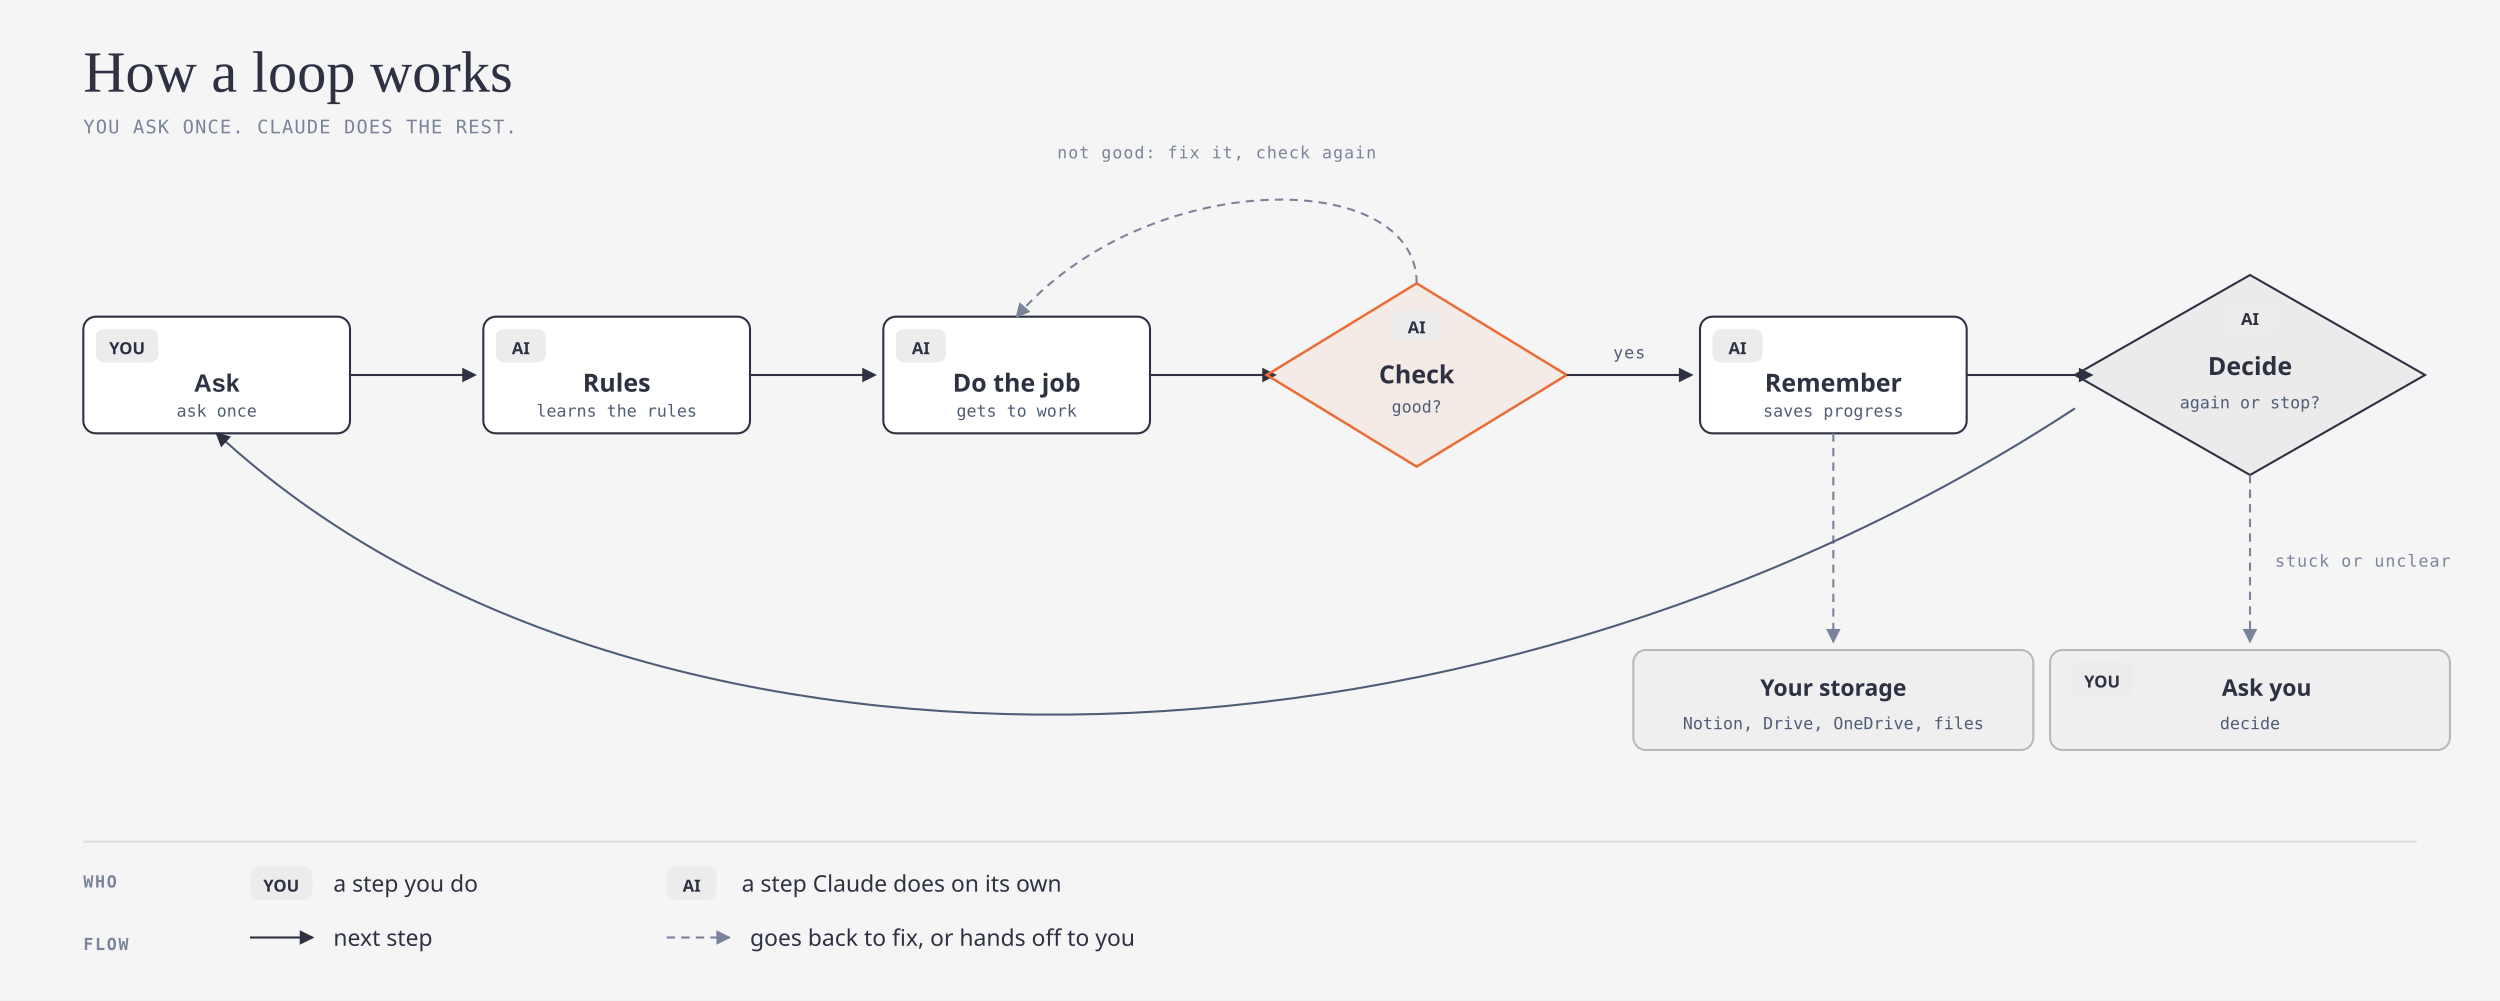
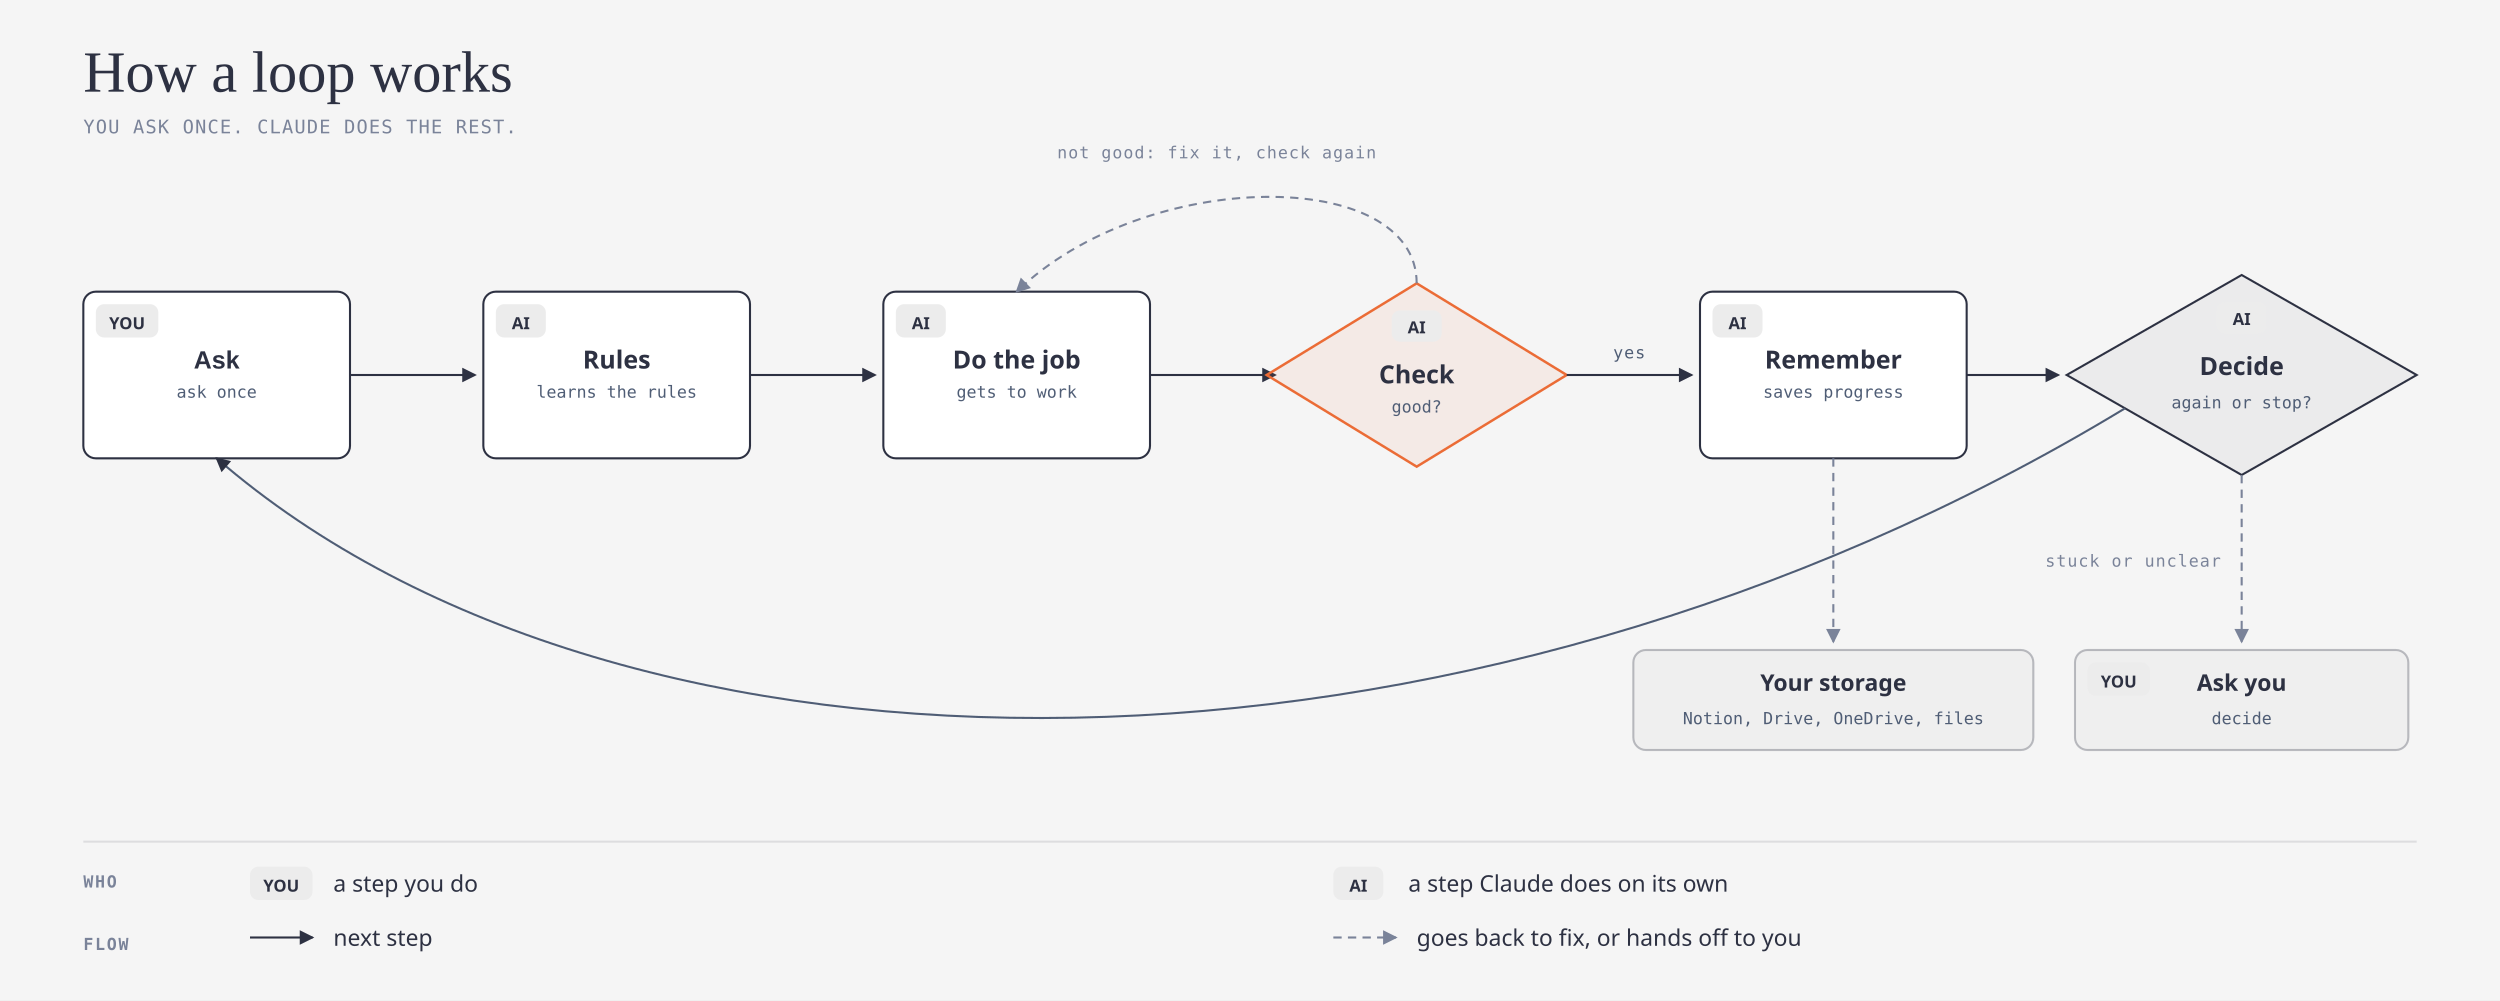
<svg xmlns="http://www.w3.org/2000/svg" viewBox="0 0 1200 480" role="img" aria-labelledby="title desc">
  <defs>
    <marker id="arrow" viewBox="0 0 8 8" refX="7" refY="4" markerWidth="7" markerHeight="7" orient="auto-start-reverse">
      <path d="M0,0 L8,4 L0,8 z" fill="#2d3142" />
    </marker>
    <marker id="arrowMuted" viewBox="0 0 8 8" refX="7" refY="4" markerWidth="7" markerHeight="7" orient="auto-start-reverse">
      <path d="M0,0 L8,4 L0,8 z" fill="#7a8399" />
    </marker>
  </defs>
  <rect x="0" y="0" width="1200" height="480" fill="#f5f5f5" />
  <text x="40" y="44" font-family="'Instrument Serif', Georgia, 'Times New Roman', serif" font-size="28" fill="#2d3142">How a loop works</text>
  <text x="40" y="64" font-family="'Geist Mono', ui-monospace, 'SFMono-Regular', Menlo, monospace" font-size="9" letter-spacing="0.06em" fill="#7a8399">YOU ASK ONCE. CLAUDE DOES THE REST.</text>
-   <rect x="40" y="152" width="128" height="56" rx="6" fill="#ffffff" stroke="#2d3142" stroke-width="1" />
-   <rect x="46" y="158" width="30" height="16" rx="4" fill="#ececec" />
-   <text x="61" y="170" text-anchor="middle" font-family="Geist, sans-serif" font-size="8" font-weight="600" fill="#2d3142">YOU</text>
-   <text x="104" y="188" text-anchor="middle" font-family="Geist, -apple-system, 'Helvetica Neue', Arial, sans-serif" font-size="12" font-weight="600" fill="#2d3142">Ask</text>
-   <text x="104" y="200" text-anchor="middle" font-family="'Geist Mono', ui-monospace, monospace" font-size="8" fill="#4f5d75">ask once</text>
+   <rect x="40" y="140" width="128" height="80" rx="6" fill="#ffffff" stroke="#2d3142" stroke-width="1" />
+   <rect x="46" y="146" width="30" height="16" rx="4" fill="#ececec" />
+   <text x="61" y="158" text-anchor="middle" font-family="Geist, sans-serif" font-size="8" font-weight="600" fill="#2d3142">YOU</text>
+   <text x="104" y="176.9" text-anchor="middle" font-family="Geist, -apple-system, 'Helvetica Neue', Arial, sans-serif" font-size="12" font-weight="600" fill="#2d3142">Ask</text>
+   <text x="104" y="190.9" text-anchor="middle" font-family="'Geist Mono', ui-monospace, monospace" font-size="8" fill="#4f5d75">ask once</text>
  <line x1="168" y1="180" x2="228" y2="180" stroke="#2d3142" stroke-width="1" marker-end="url(#arrow)" />
-   <rect x="232" y="152" width="128" height="56" rx="6" fill="#ffffff" stroke="#2d3142" stroke-width="1" />
-   <rect x="238" y="158" width="24" height="16" rx="4" fill="#ececec" />
-   <text x="250" y="170" text-anchor="middle" font-family="Geist, sans-serif" font-size="8" font-weight="600" fill="#2d3142">AI</text>
-   <text x="296" y="188" text-anchor="middle" font-family="Geist, sans-serif" font-size="12" font-weight="600" fill="#2d3142">Rules</text>
-   <text x="296" y="200" text-anchor="middle" font-family="'Geist Mono', monospace" font-size="8" fill="#4f5d75">learns the rules</text>
+   <rect x="232" y="140" width="128" height="80" rx="6" fill="#ffffff" stroke="#2d3142" stroke-width="1" />
+   <rect x="238" y="146" width="24" height="16" rx="4" fill="#ececec" />
+   <text x="250" y="158" text-anchor="middle" font-family="Geist, sans-serif" font-size="8" font-weight="600" fill="#2d3142">AI</text>
+   <text x="296" y="176.9" text-anchor="middle" font-family="Geist, sans-serif" font-size="12" font-weight="600" fill="#2d3142">Rules</text>
+   <text x="296" y="190.9" text-anchor="middle" font-family="'Geist Mono', monospace" font-size="8" fill="#4f5d75">learns the rules</text>
  <line x1="360" y1="180" x2="420" y2="180" stroke="#2d3142" stroke-width="1" marker-end="url(#arrow)" />
-   <rect x="424" y="152" width="128" height="56" rx="6" fill="#ffffff" stroke="#2d3142" stroke-width="1" />
-   <rect x="430" y="158" width="24" height="16" rx="4" fill="#ececec" />
-   <text x="442" y="170" text-anchor="middle" font-family="Geist, sans-serif" font-size="8" font-weight="600" fill="#2d3142">AI</text>
-   <text x="488" y="188" text-anchor="middle" font-family="Geist, sans-serif" font-size="12" font-weight="600" fill="#2d3142">Do the job</text>
-   <text x="488" y="200" text-anchor="middle" font-family="'Geist Mono', monospace" font-size="8" fill="#4f5d75">gets to work</text>
+   <rect x="424" y="140" width="128" height="80" rx="6" fill="#ffffff" stroke="#2d3142" stroke-width="1" />
+   <rect x="430" y="146" width="24" height="16" rx="4" fill="#ececec" />
+   <text x="442" y="158" text-anchor="middle" font-family="Geist, sans-serif" font-size="8" font-weight="600" fill="#2d3142">AI</text>
+   <text x="488" y="176.9" text-anchor="middle" font-family="Geist, sans-serif" font-size="12" font-weight="600" fill="#2d3142">Do the job</text>
+   <text x="488" y="190.9" text-anchor="middle" font-family="'Geist Mono', monospace" font-size="8" fill="#4f5d75">gets to work</text>
  <line x1="552" y1="180" x2="612" y2="180" stroke="#2d3142" stroke-width="1" marker-end="url(#arrow)" />
  <polygon points="680,136 752,180 680,224 608,180" fill="rgba(235,108,54,0.08)" stroke="#eb6c36" stroke-width="1.2" />
  <rect x="668" y="149" width="24" height="15" rx="4" fill="#ececec" />
  <text x="680" y="160" text-anchor="middle" font-family="Geist, sans-serif" font-size="8" font-weight="600" fill="#2d3142">AI</text>
  <text x="680" y="184" text-anchor="middle" font-family="Geist, sans-serif" font-size="12" font-weight="600" fill="#2d3142">Check</text>
  <text x="680" y="198" text-anchor="middle" font-family="'Geist Mono', monospace" font-size="8" fill="#4f5d75">good?</text>
  <line x1="752" y1="180" x2="812" y2="180" stroke="#2d3142" stroke-width="1" marker-end="url(#arrow)" />
  <text x="782" y="172" text-anchor="middle" font-family="'Geist Mono', monospace" font-size="8" letter-spacing="0.06em" fill="#4f5d75">yes</text>
-   <path d="M680,136 C680,80 550,80 488,152" fill="none" stroke="#7a8399" stroke-width="1" stroke-dasharray="4,3" marker-end="url(#arrowMuted)" />
+   <path d="M680,136 C680,80 550,80 488,140" fill="none" stroke="#7a8399" stroke-width="1" stroke-dasharray="4,3" marker-end="url(#arrowMuted)" />
  <text x="584" y="76" text-anchor="middle" font-family="'Geist Mono', monospace" font-size="8" letter-spacing="0.06em" fill="#7a8399">not good: fix it, check again</text>
-   <rect x="816" y="152" width="128" height="56" rx="6" fill="#ffffff" stroke="#2d3142" stroke-width="1" />
-   <rect x="822" y="158" width="24" height="16" rx="4" fill="#ececec" />
-   <text x="834" y="170" text-anchor="middle" font-family="Geist, sans-serif" font-size="8" font-weight="600" fill="#2d3142">AI</text>
-   <text x="880" y="188" text-anchor="middle" font-family="Geist, sans-serif" font-size="12" font-weight="600" fill="#2d3142">Remember</text>
-   <text x="880" y="200" text-anchor="middle" font-family="'Geist Mono', monospace" font-size="8" fill="#4f5d75">saves progress</text>
-   <line x1="880" y1="208" x2="880" y2="308" stroke="#7a8399" stroke-width="1" stroke-dasharray="4,3" marker-end="url(#arrowMuted)" />
+   <rect x="816" y="140" width="128" height="80" rx="6" fill="#ffffff" stroke="#2d3142" stroke-width="1" />
+   <rect x="822" y="146" width="24" height="16" rx="4" fill="#ececec" />
+   <text x="834" y="158" text-anchor="middle" font-family="Geist, sans-serif" font-size="8" font-weight="600" fill="#2d3142">AI</text>
+   <text x="880" y="176.9" text-anchor="middle" font-family="Geist, sans-serif" font-size="12" font-weight="600" fill="#2d3142">Remember</text>
+   <text x="880" y="190.9" text-anchor="middle" font-family="'Geist Mono', monospace" font-size="8" fill="#4f5d75">saves progress</text>
+   <line x1="880" y1="220" x2="880" y2="308" stroke="#7a8399" stroke-width="1" stroke-dasharray="4,3" marker-end="url(#arrowMuted)" />
  <rect x="784" y="312" width="192" height="48" rx="6" fill="rgba(45,49,66,0.03)" stroke="rgba(45,49,66,0.30)" stroke-width="1" />
-   <text x="880" y="334" text-anchor="middle" font-family="Geist, sans-serif" font-size="11" font-weight="600" fill="#2d3142">Your storage</text>
-   <text x="880" y="350" text-anchor="middle" font-family="'Geist Mono', monospace" font-size="8" fill="#4f5d75">Notion, Drive, OneDrive, files</text>
-   <line x1="944" y1="180" x2="1004" y2="180" stroke="#2d3142" stroke-width="1" marker-end="url(#arrow)" />
-   <polygon points="1080,132 1164,180 1080,228 996,180" fill="rgba(45,49,66,0.05)" stroke="#2d3142" stroke-width="1" />
-   <rect x="1068" y="145" width="24" height="15" rx="4" fill="#ececec" />
-   <text x="1080" y="156" text-anchor="middle" font-family="Geist, sans-serif" font-size="8" font-weight="600" fill="#2d3142">AI</text>
-   <text x="1080" y="180" text-anchor="middle" font-family="Geist, sans-serif" font-size="12" font-weight="600" fill="#2d3142">Decide</text>
-   <text x="1080" y="196" text-anchor="middle" font-family="'Geist Mono', monospace" font-size="8" fill="#4f5d75">again or stop?</text>
-   <line x1="1080" y1="228" x2="1080" y2="308" stroke="#7a8399" stroke-width="1" stroke-dasharray="4,3" marker-end="url(#arrowMuted)" />
-   <rect x="984" y="312" width="192" height="48" rx="6" fill="rgba(45,49,66,0.03)" stroke="rgba(45,49,66,0.30)" stroke-width="1" />
-   <rect x="994" y="318" width="30" height="16" rx="4" fill="#ececec" />
-   <text x="1009" y="330" text-anchor="middle" font-family="Geist, sans-serif" font-size="8" font-weight="600" fill="#2d3142">YOU</text>
-   <text x="1088" y="334" text-anchor="middle" font-family="Geist, sans-serif" font-size="11" font-weight="600" fill="#2d3142">Ask you</text>
-   <text x="1080" y="350" text-anchor="middle" font-family="'Geist Mono', monospace" font-size="8" fill="#4f5d75">decide</text>
-   <text x="1092" y="272" font-family="'Geist Mono', monospace" font-size="8" letter-spacing="0.06em" fill="#7a8399">stuck or unclear</text>
-   <path d="M996,196 C 700,390 300,390 104,208" fill="none" stroke="#4f5d75" stroke-width="1" marker-end="url(#arrow)" />
+   <text x="880" y="331.6" text-anchor="middle" font-family="Geist, sans-serif" font-size="11" font-weight="600" fill="#2d3142">Your storage</text>
+   <text x="880" y="347.6" text-anchor="middle" font-family="'Geist Mono', monospace" font-size="8" fill="#4f5d75">Notion, Drive, OneDrive, files</text>
+   <line x1="944" y1="180" x2="988" y2="180" stroke="#2d3142" stroke-width="1" marker-end="url(#arrow)" />
+   <polygon points="1076,132 1160,180 1076,228 992,180" fill="rgba(45,49,66,0.05)" stroke="#2d3142" stroke-width="1" />
+   <rect x="1064" y="145" width="24" height="15" rx="4" fill="#ececec" />
+   <text x="1076" y="156" text-anchor="middle" font-family="Geist, sans-serif" font-size="8" font-weight="600" fill="#2d3142">AI</text>
+   <text x="1076" y="180" text-anchor="middle" font-family="Geist, sans-serif" font-size="12" font-weight="600" fill="#2d3142">Decide</text>
+   <text x="1076" y="196" text-anchor="middle" font-family="'Geist Mono', monospace" font-size="8" fill="#4f5d75">again or stop?</text>
+   <line x1="1076" y1="228" x2="1076" y2="308" stroke="#7a8399" stroke-width="1" stroke-dasharray="4,3" marker-end="url(#arrowMuted)" />
+   <rect x="996" y="312" width="160" height="48" rx="6" fill="rgba(45,49,66,0.03)" stroke="rgba(45,49,66,0.30)" stroke-width="1" />
+   <rect x="1002" y="318" width="30" height="16" rx="4" fill="#ececec" />
+   <text x="1017" y="330" text-anchor="middle" font-family="Geist, sans-serif" font-size="8" font-weight="600" fill="#2d3142">YOU</text>
+   <text x="1076" y="331.6" text-anchor="middle" font-family="Geist, sans-serif" font-size="11" font-weight="600" fill="#2d3142">Ask you</text>
+   <text x="1076" y="347.6" text-anchor="middle" font-family="'Geist Mono', monospace" font-size="8" fill="#4f5d75">decide</text>
+   <text x="1066" y="272" text-anchor="end" font-family="'Geist Mono', monospace" font-size="8" letter-spacing="0.06em" fill="#7a8399">stuck or unclear</text>
+   <path d="M1020,196 C 700,390 300,390 104,220" fill="none" stroke="#4f5d75" stroke-width="1" marker-end="url(#arrow)" />
  <line x1="40" y1="404" x2="1160" y2="404" stroke="rgba(45,49,66,0.12)" stroke-width="1" />
  <text x="40" y="426" font-family="'Geist Mono', monospace" font-size="8" font-weight="600" letter-spacing="0.1em" fill="#7a8399">WHO</text>
  <rect x="120" y="416" width="30" height="16" rx="4" fill="#ececec" />
  <text x="135" y="428" text-anchor="middle" font-family="Geist, sans-serif" font-size="8" font-weight="600" fill="#2d3142">YOU</text>
  <text x="160" y="428" font-family="Geist, sans-serif" font-size="11" fill="#2d3142">a step you do</text>
-   <rect x="320" y="416" width="24" height="16" rx="4" fill="#ececec" />
-   <text x="332" y="428" text-anchor="middle" font-family="Geist, sans-serif" font-size="8" font-weight="600" fill="#2d3142">AI</text>
-   <text x="356" y="428" font-family="Geist, sans-serif" font-size="11" fill="#2d3142">a step Claude does on its own</text>
+   <rect x="640" y="416" width="24" height="16" rx="4" fill="#ececec" />
+   <text x="652" y="428" text-anchor="middle" font-family="Geist, sans-serif" font-size="8" font-weight="600" fill="#2d3142">AI</text>
+   <text x="676" y="428" font-family="Geist, sans-serif" font-size="11" fill="#2d3142">a step Claude does on its own</text>
  <text x="40" y="456" font-family="'Geist Mono', monospace" font-size="8" font-weight="600" letter-spacing="0.1em" fill="#7a8399">FLOW</text>
  <line x1="120" y1="450" x2="150" y2="450" stroke="#2d3142" stroke-width="1" marker-end="url(#arrow)" />
  <text x="160" y="454" font-family="Geist, sans-serif" font-size="11" fill="#2d3142">next step</text>
-   <line x1="320" y1="450" x2="350" y2="450" stroke="#7a8399" stroke-width="1" stroke-dasharray="4,3" marker-end="url(#arrowMuted)" />
-   <text x="360" y="454" font-family="Geist, sans-serif" font-size="11" fill="#2d3142">goes back to fix, or hands off to you</text>
+   <line x1="640" y1="450" x2="670" y2="450" stroke="#7a8399" stroke-width="1" stroke-dasharray="4,3" marker-end="url(#arrowMuted)" />
+   <text x="680" y="454" font-family="Geist, sans-serif" font-size="11" fill="#2d3142">goes back to fix, or hands off to you</text>
</svg>
